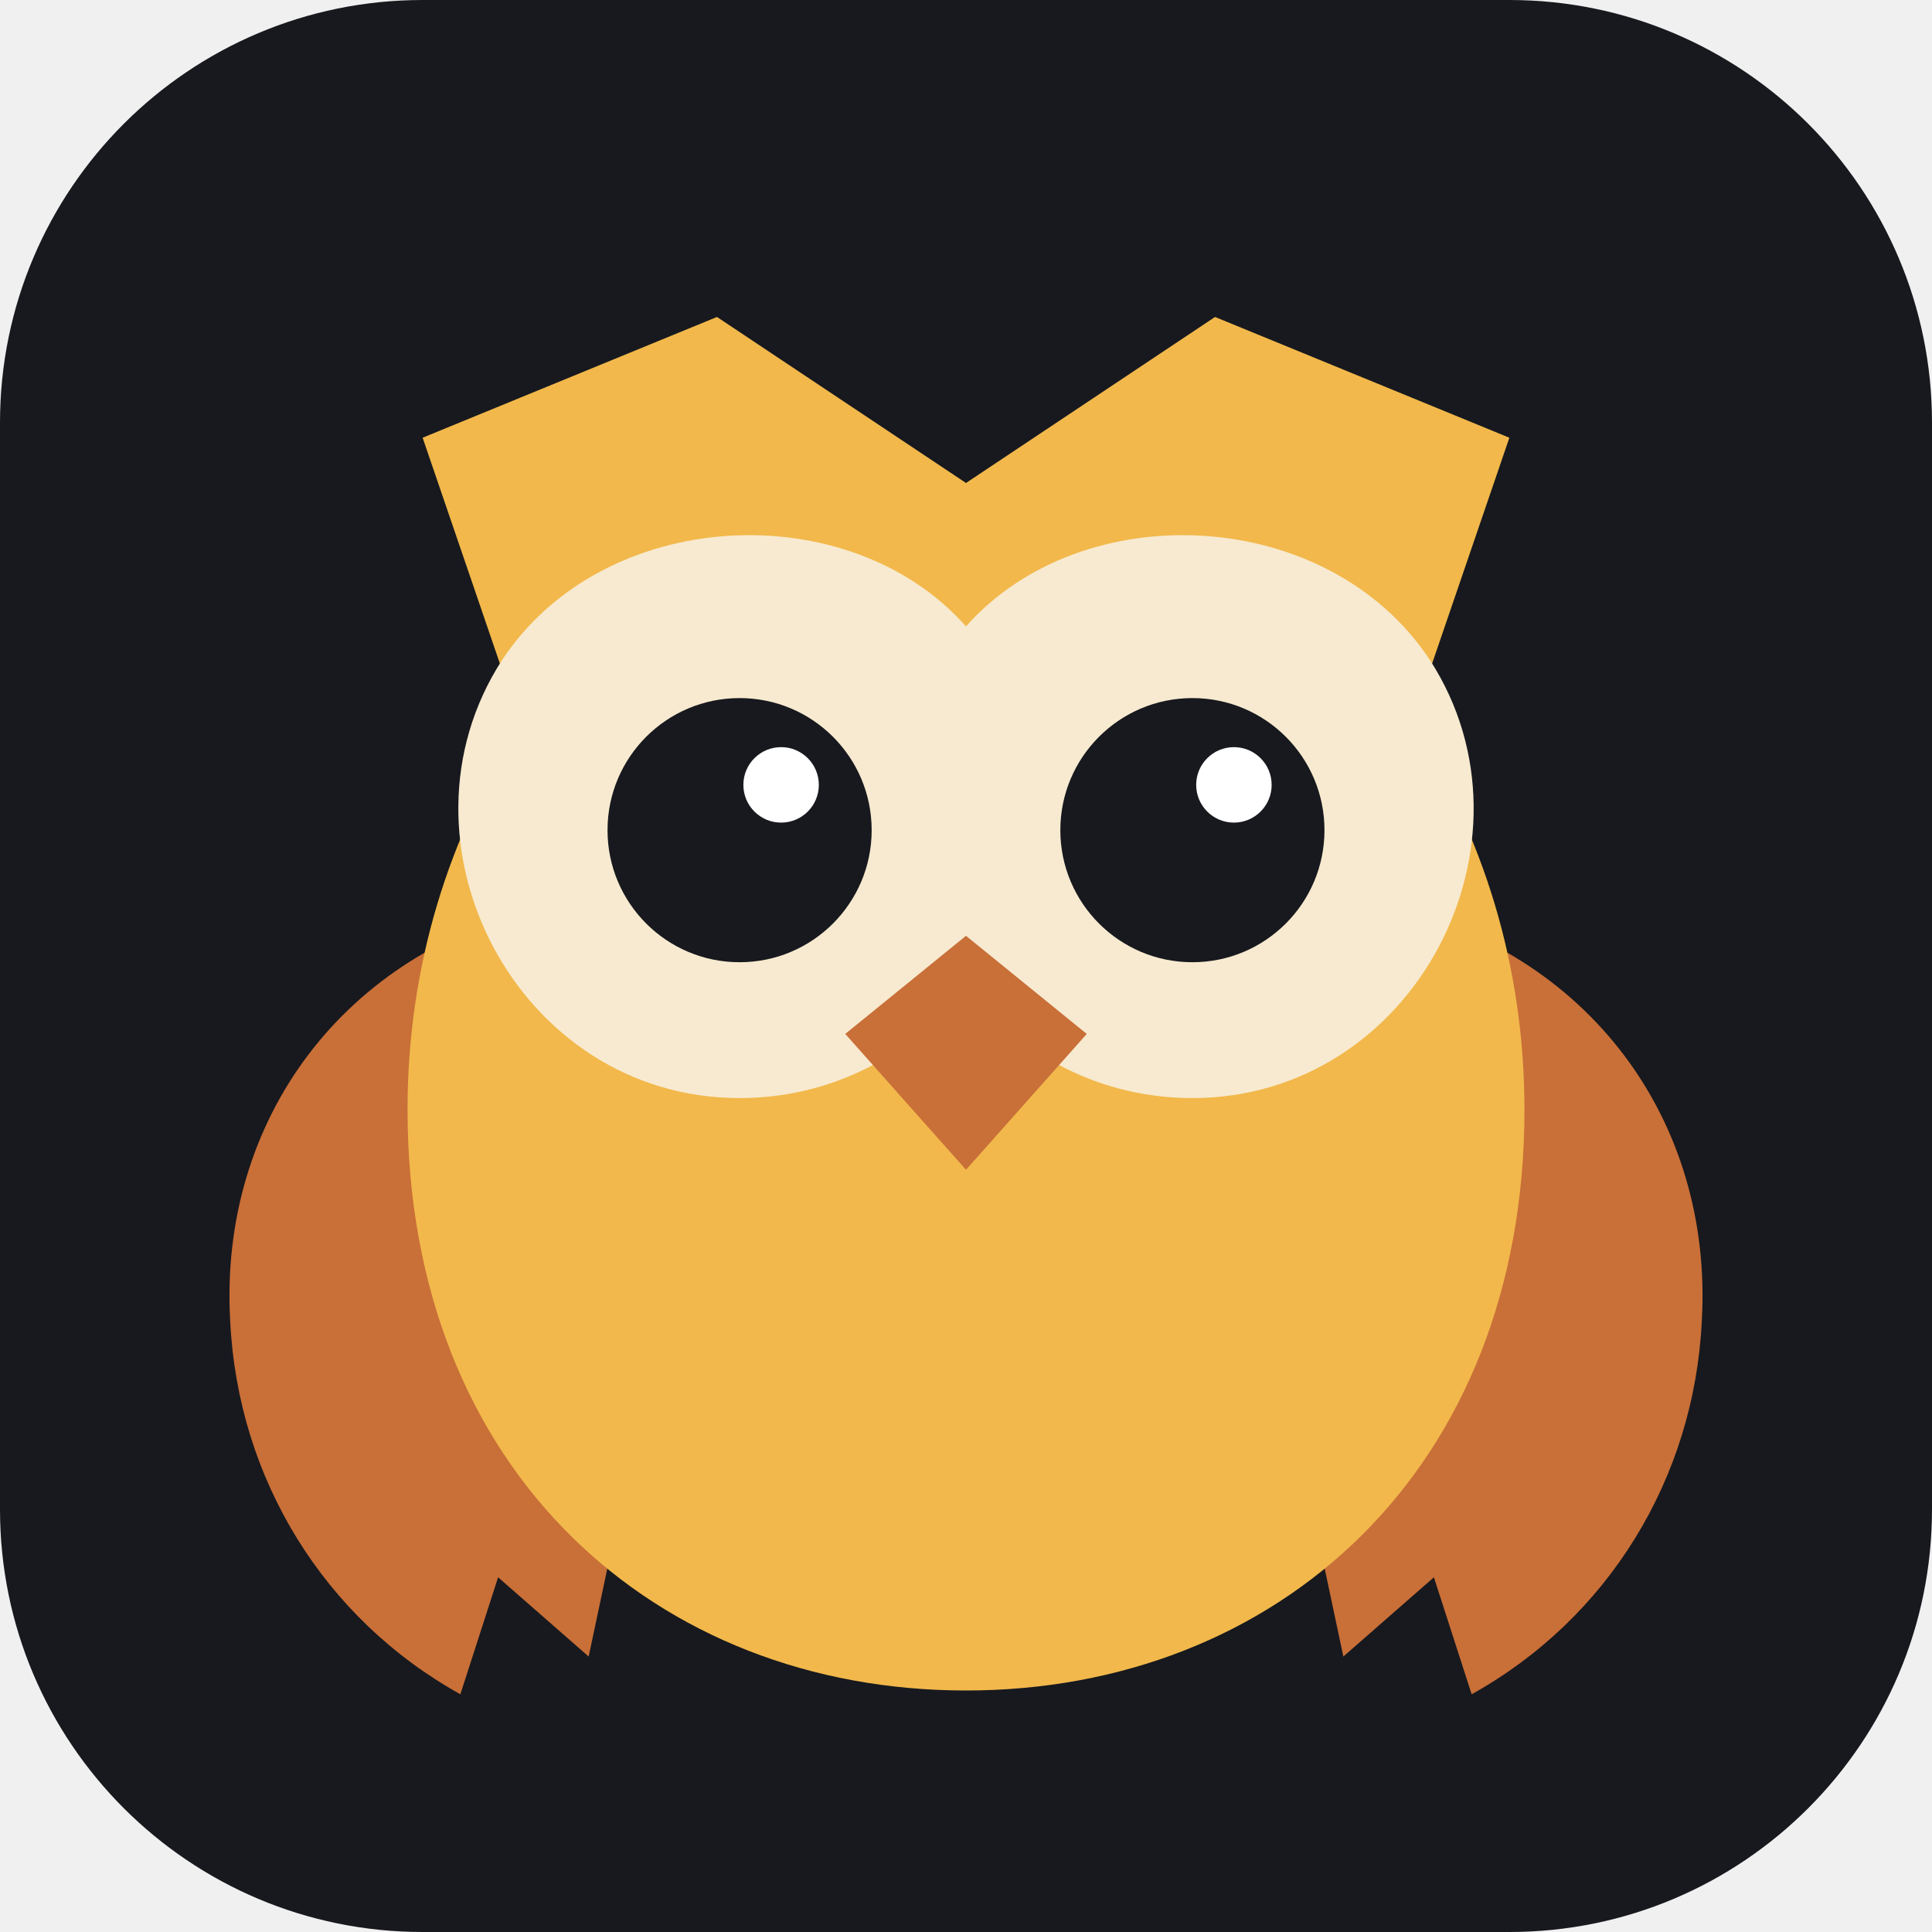
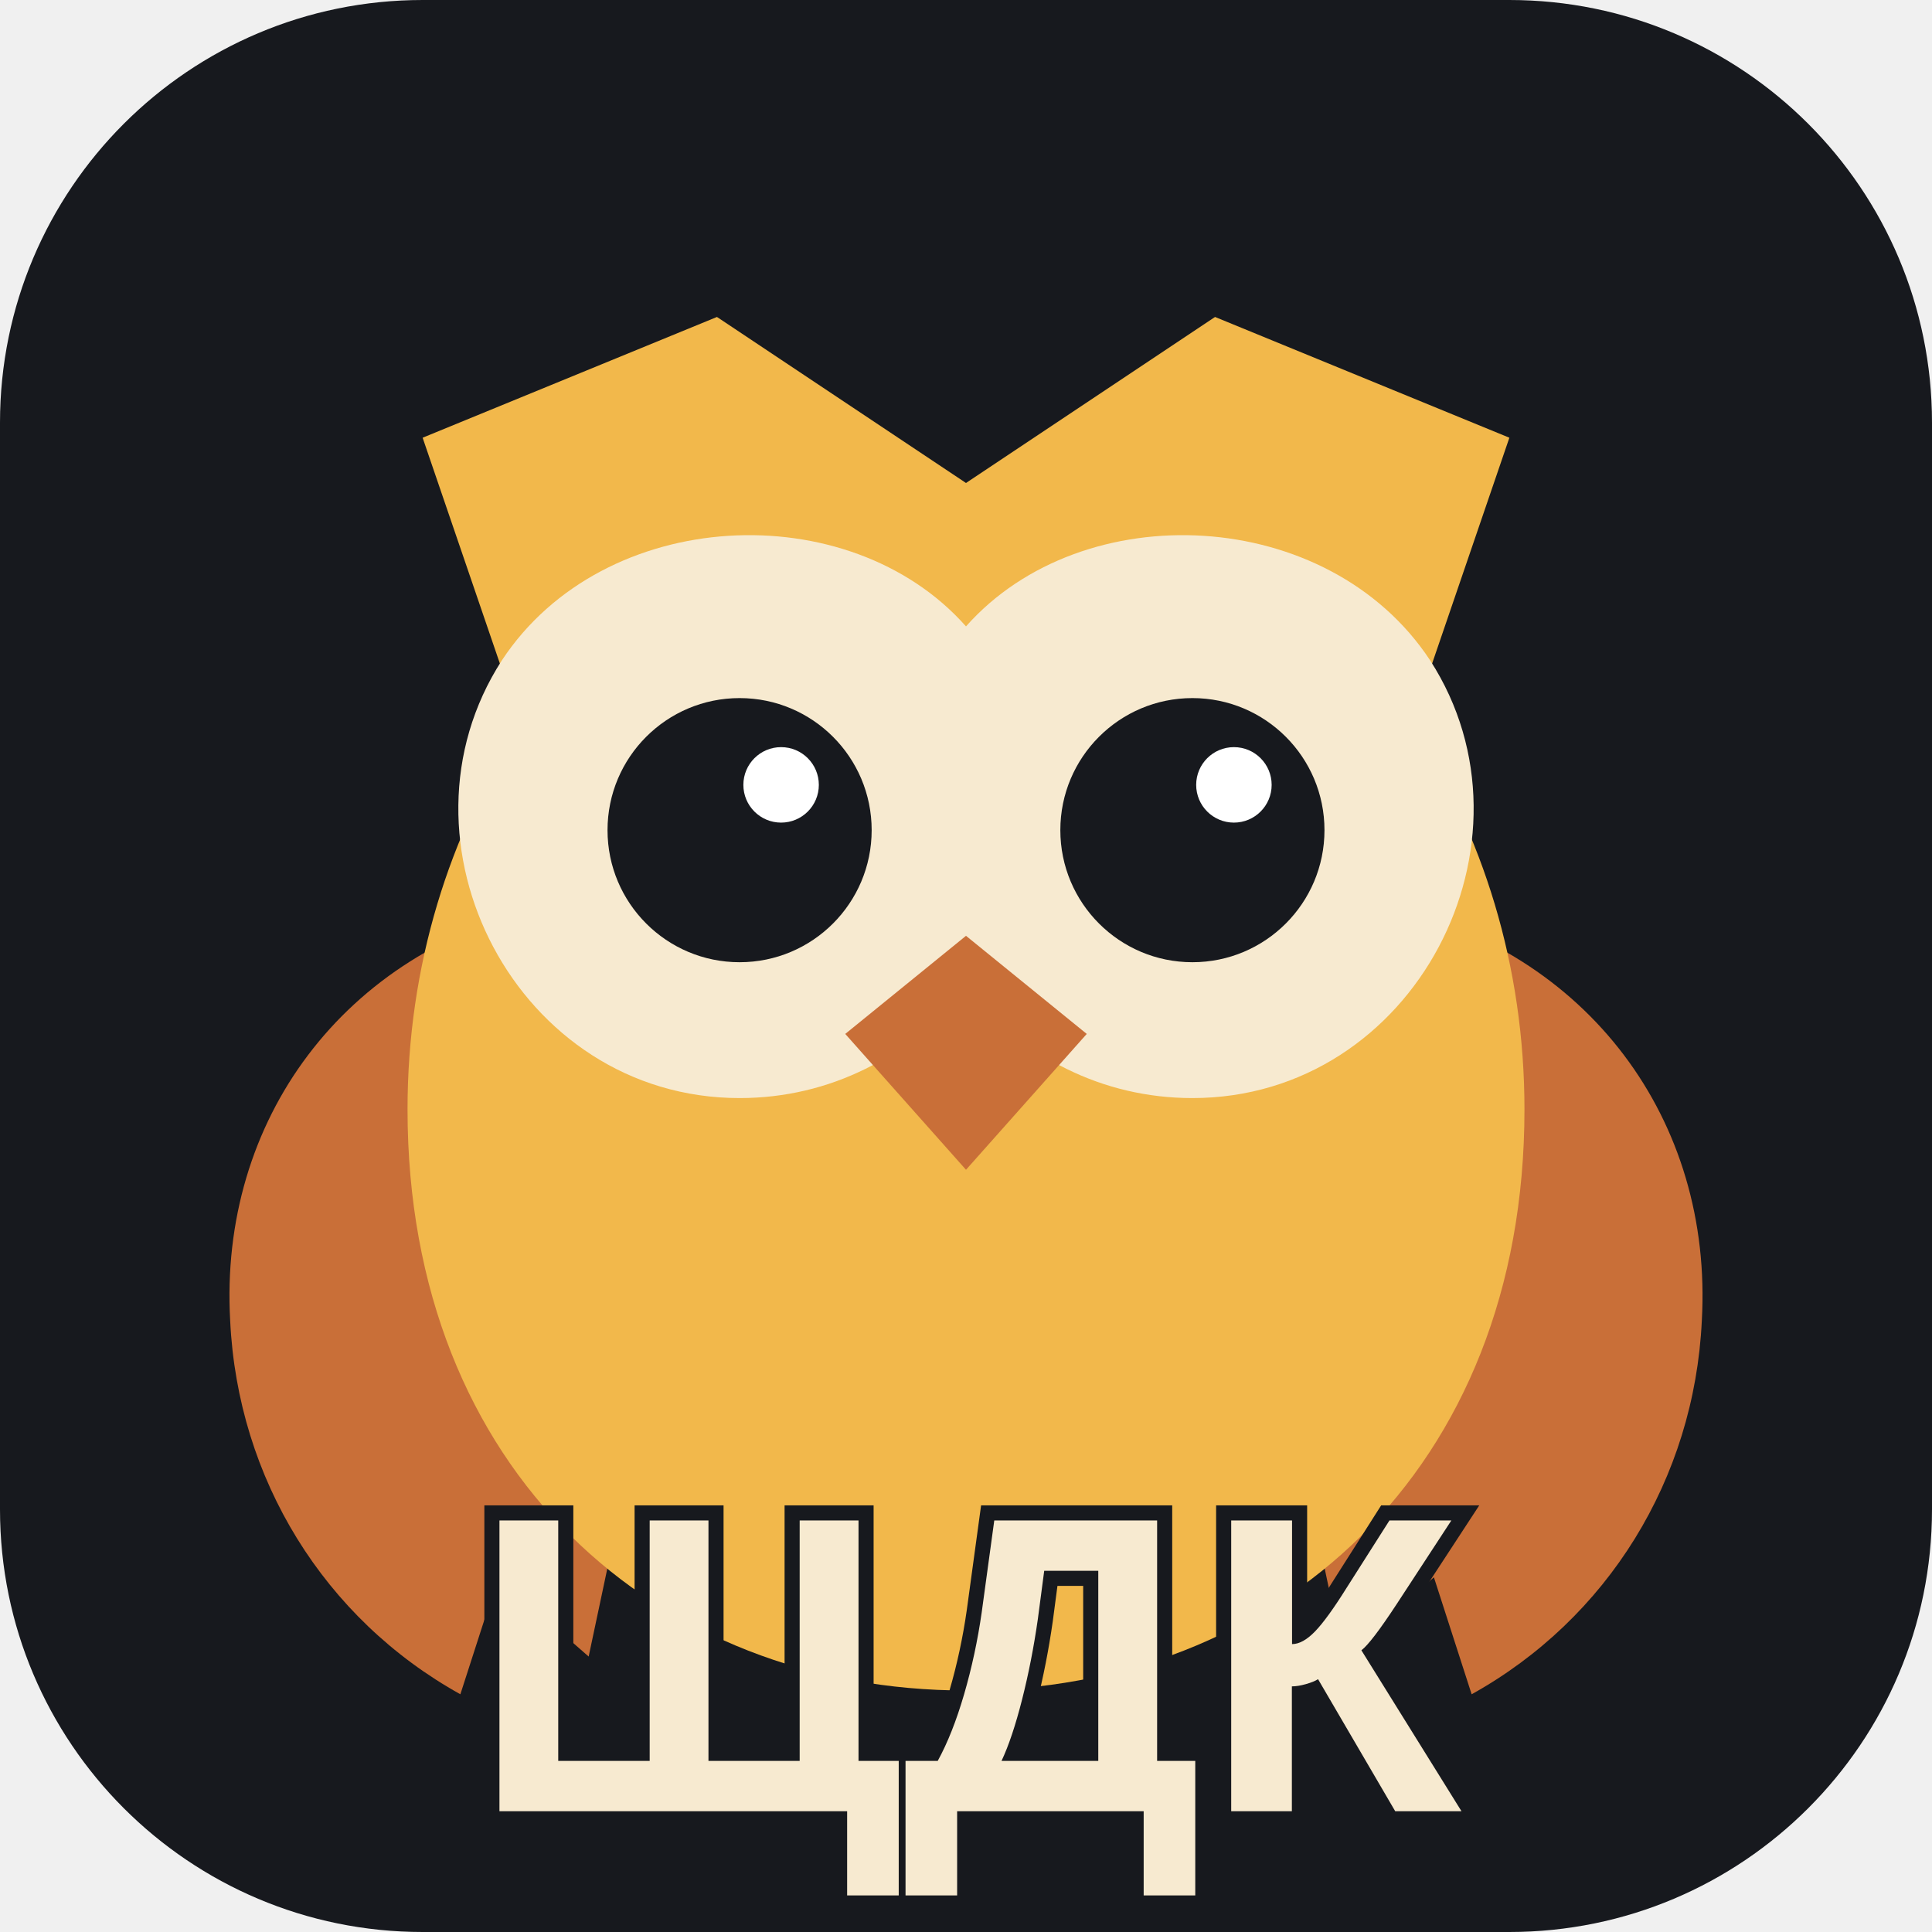
<svg xmlns="http://www.w3.org/2000/svg" viewBox="0 0 512 512" role="img" aria-labelledby="title">
  <rect width="512" height="512" rx="112" fill="#17191e" />
  <path fill="#c96f38" d="M145 240c-54 12-87 57-84 110 2 42 25 79 61 99l10-31 24 21 7-33 27 14c-3-75-15-139-45-180Z" />
  <path fill="#c96f38" d="M367 240c54 12 87 57 84 110-2 42-25 79-61 99l-10-31-24 21-7-33-27 14c3-75 15-139 45-180Z" />
  <path fill="#f2b84b" d="M112 116 190 84l66 44 66-44 78 32-26 76c19 29 30 64 30 102 0 96-66 154-148 154s-148-58-148-154c0-38 11-73 30-102l-26-76Z" />
  <path fill="#f7ead0" d="M256 166c-31-35-96-32-123 9-31 48 4 116 63 116 24 0 45-11 60-29 15 18 36 29 60 29 59 0 94-68 63-116-27-41-92-44-123-9Z" />
  <circle cx="196" cy="220" r="35" fill="#17191e" />
  <circle cx="316" cy="220" r="35" fill="#17191e" />
  <circle cx="207" cy="208" r="10" fill="#fff" />
  <circle cx="327" cy="208" r="10" fill="#fff" />
  <path fill="#c96f38" d="m256 248 32 26-32 36-32-36 32-26Z" />
+   <text x="256" y="480" fill="#f7ead0" stroke="#17191e" stroke-width="8" paint-order="stroke" font-family="Arial, sans-serif" font-size="112" font-weight="700" text-anchor="middle">ЩДК</text>
</svg>
